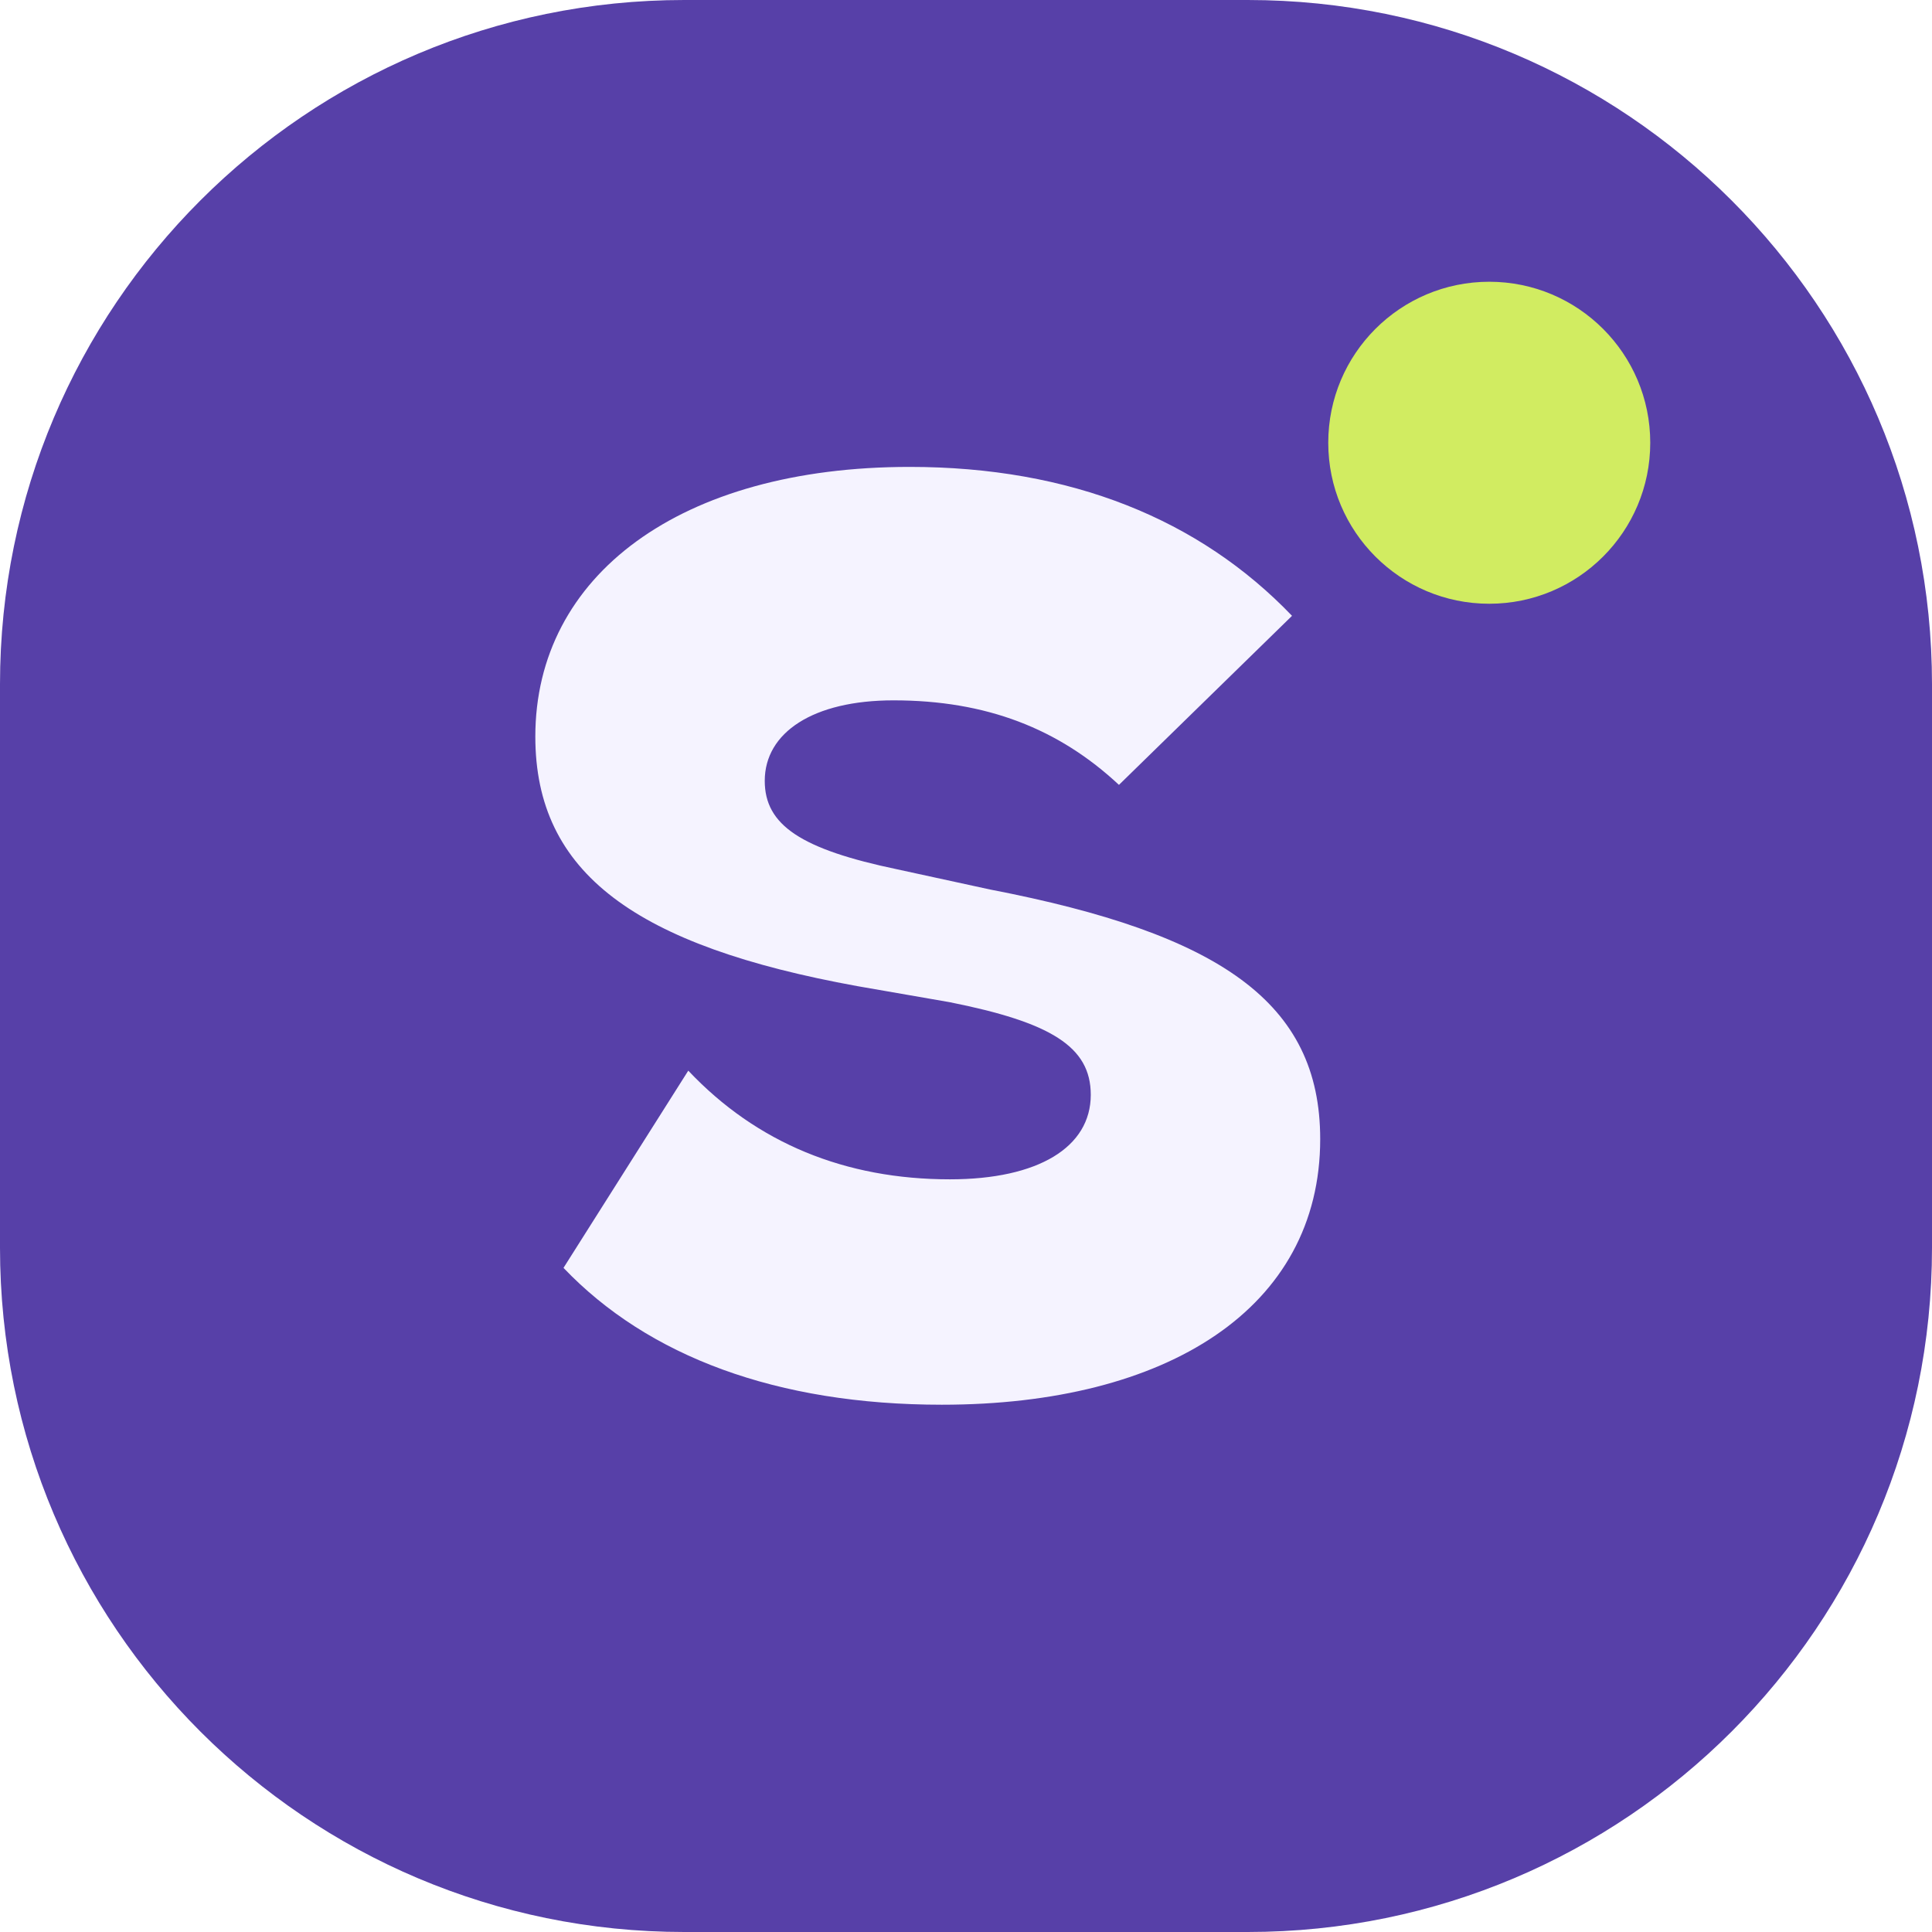
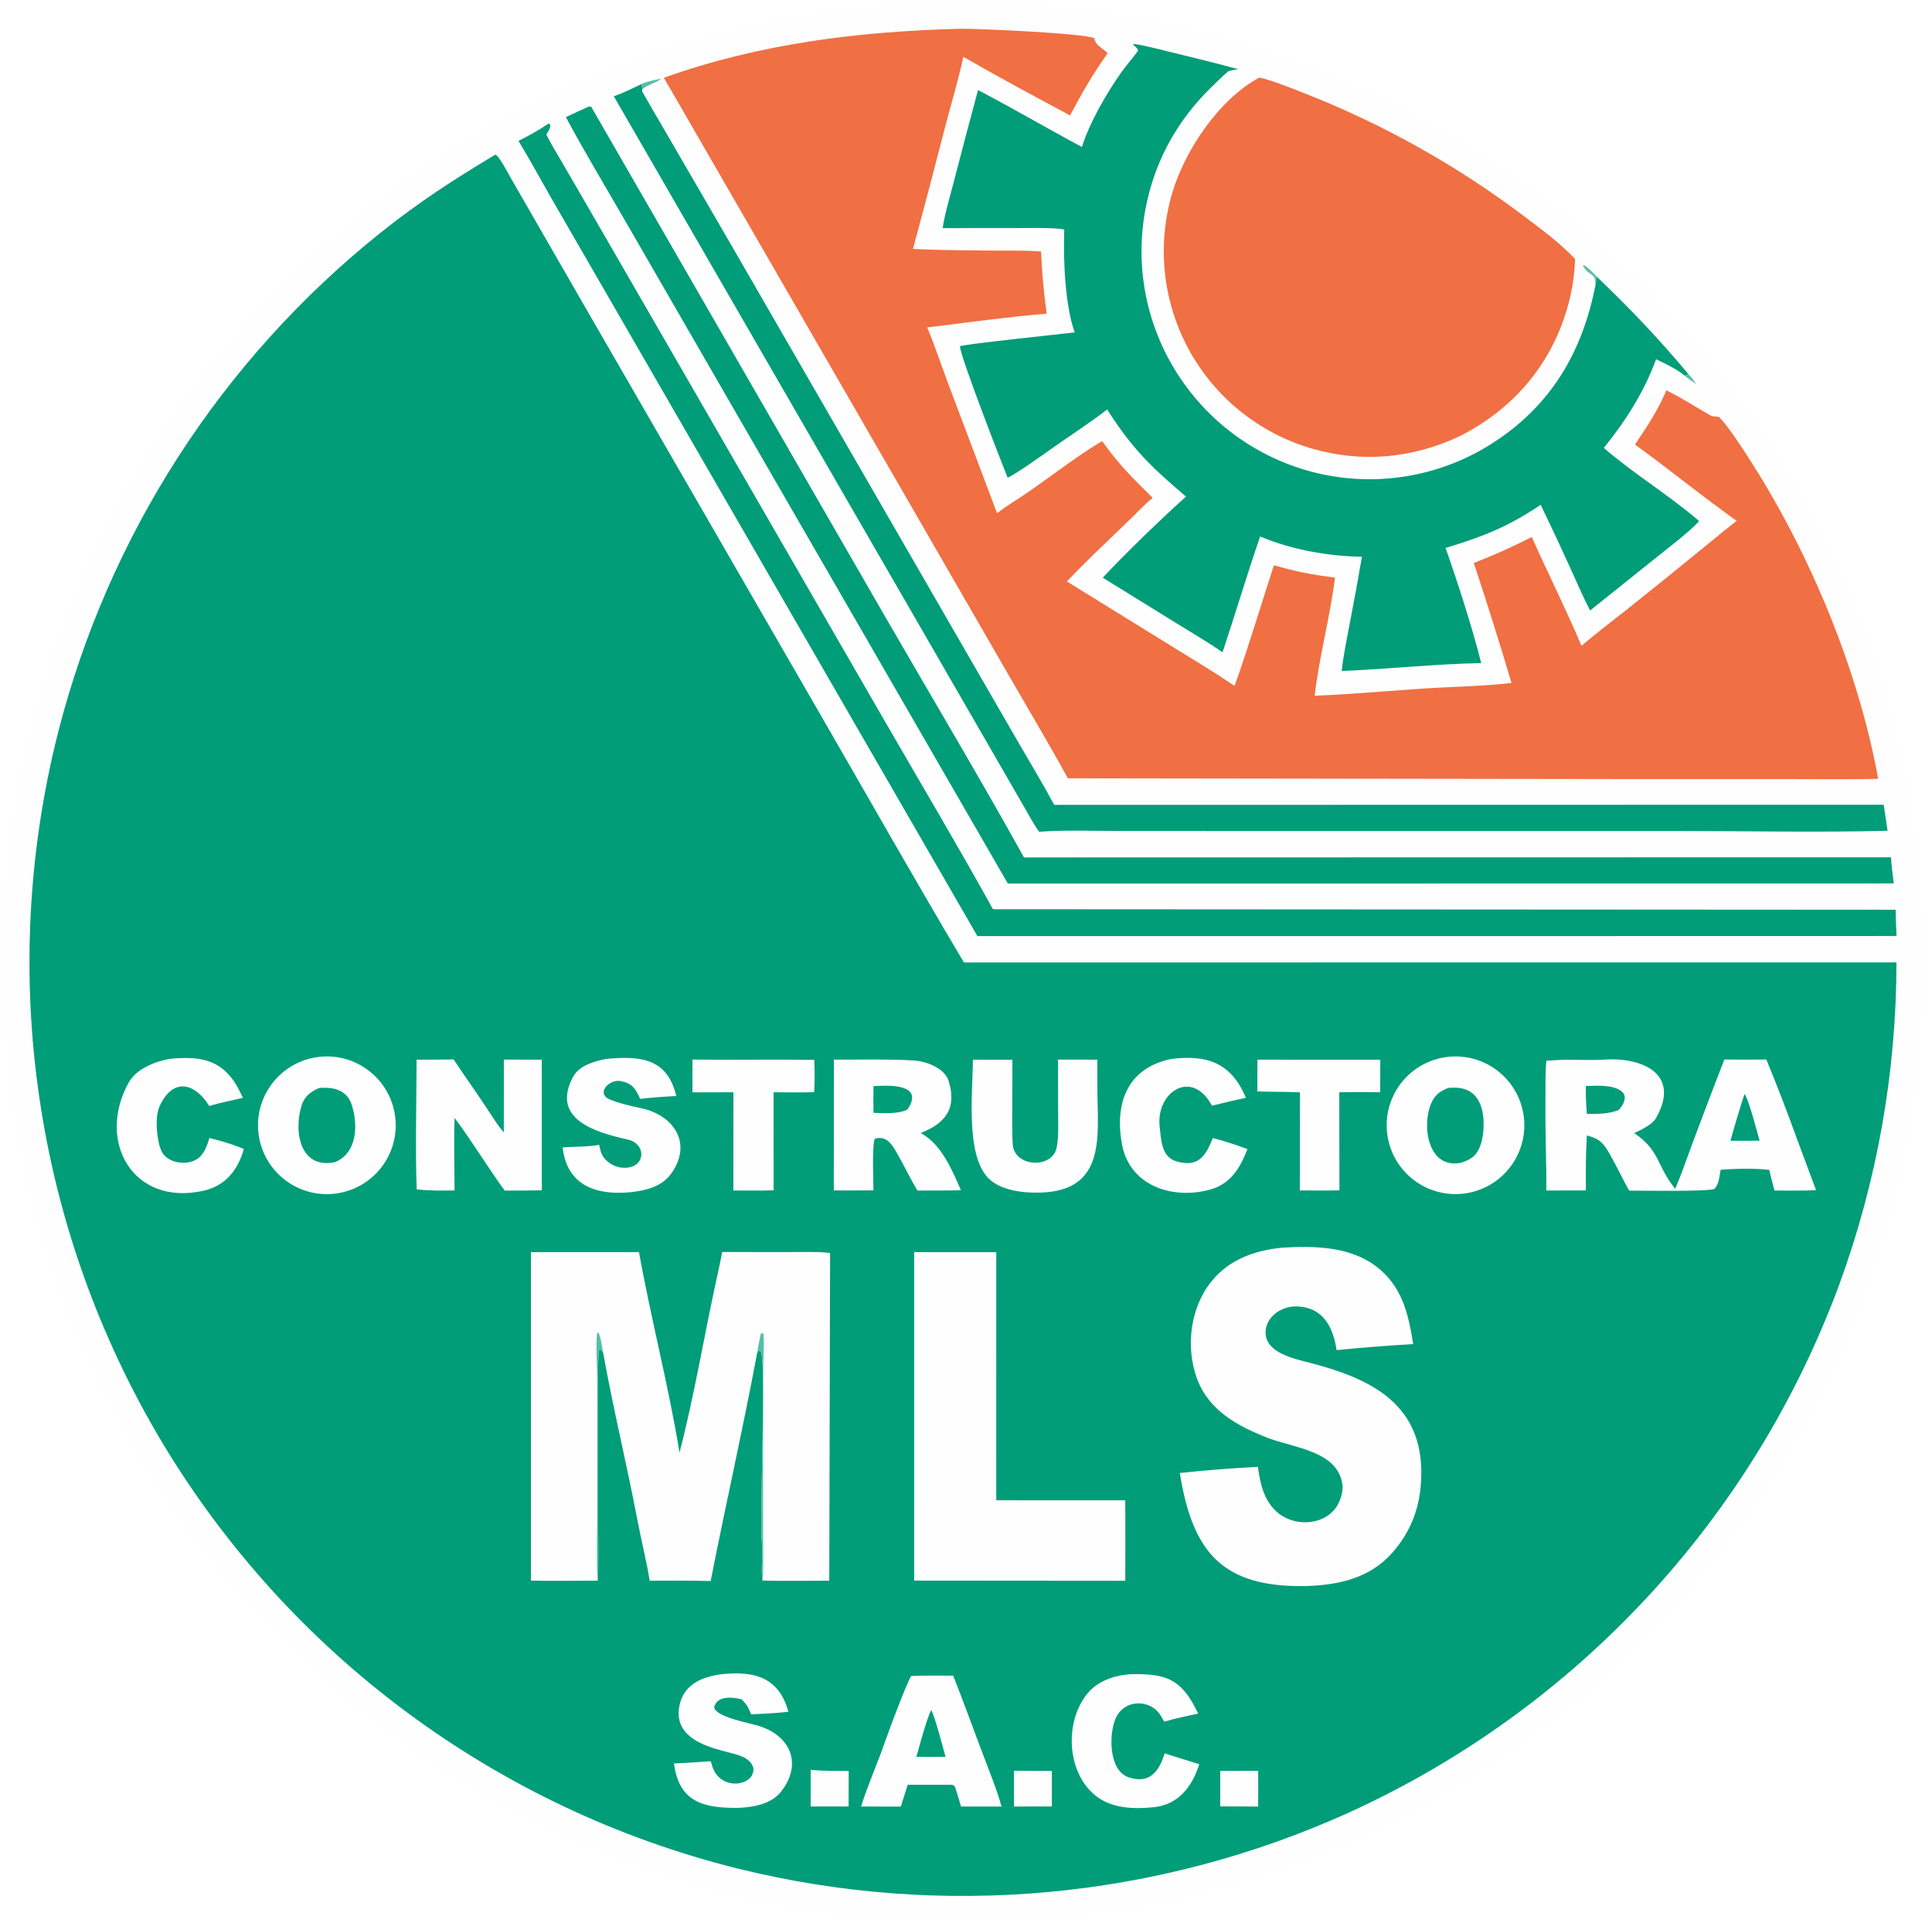
- <svg xmlns="http://www.w3.org/2000/svg" viewBox="0 0 48 48">
-   <rect width="48" height="48" rx="17" fill="#5740a8" />
-   <path d="M14 31.5c2.1 2.2 5.3 3.4 9.4 3.4 5.6 0 9.4-2.4 9.4-6.6 0-3.4-2.5-5.1-8.2-6.2l-2.3-.5c-2.4-.5-3.3-1.1-3.3-2.2 0-1.2 1.2-2 3.2-2 2.3 0 4.1.7 5.6 2.1l4.3-4.2c-2.3-2.4-5.5-3.7-9.5-3.7-5.7 0-9.3 2.7-9.3 6.7 0 3.4 2.5 5.2 8 6.2l2.3.4c2.5.5 3.5 1.1 3.5 2.3 0 1.3-1.3 2.1-3.5 2.1-2.6 0-4.8-.9-6.5-2.7L14 31.5Z" fill="#f5f3ff" />
-   <circle cx="37" cy="11" r="4" fill="#d1ec61" />
+ <svg xmlns="http://www.w3.org/2000/svg" width="625" height="621" viewBox="0 0 625 621" fill="none">
+   <path d="M284.232 620.999C281.55 619.858 273.436 619.278 270.125 618.881C266.316 618.424 262.518 617.871 258.737 617.221C245.037 614.838 231.509 611.554 218.239 607.395C132.272 580.294 62.293 517.227 26.432 434.534C-5.942 359.291 -7.427 274.336 22.297 198.007C52.514 120.901 112.281 59.059 188.314 26.226C263.822 -6.174 349.06 -7.495 425.537 22.551C502.667 53.013 564.429 113.032 597.079 189.26C629.364 264.935 630.356 350.316 599.838 426.722C569.235 502.869 509.796 563.846 434.454 596.388C413.333 605.445 391.281 612.153 368.692 616.388C363.254 617.398 357.785 618.25 352.298 618.945C349.487 619.296 340.308 620.108 338.08 620.999H284.232Z" fill="#FEFEFE" />
+   <path d="M160.263 49.996C161.494 50.447 164.599 56.453 165.44 57.915C173.741 72.344 182.049 86.768 190.362 101.19L266.478 232.995C281.489 258.99 296.503 285.539 311.835 311.301L613.501 311.276C613.483 346.818 607.224 382.079 595.007 415.455C567.047 491.232 509.973 552.703 436.475 586.204C374.423 614.321 304.706 620.711 238.576 604.346C160.684 584.91 93.713 535.309 52.414 466.471C11.142 397.423 -0.949 314.792 18.81 236.816C35.08 173.132 71.633 116.473 122.949 75.397C135.614 65.282 146.541 58.225 160.263 49.996Z" fill="#009D78" />
+   <path d="M233.631 404.953L255.456 404.965C258.938 404.962 265.249 404.794 268.534 405.264L268.267 511.243C261.242 511.264 253.675 511.393 246.679 511.219C246.086 508.146 246.82 502.21 246.513 499.629C245.533 491.386 248.026 440.916 246.126 436.989L245.614 436.857L244.966 437.446C240.404 461.856 234.723 486.824 229.899 511.362C223.536 511.167 216.562 511.261 210.174 511.264C209.157 504.966 207.408 497.993 206.204 491.658C202.792 473.696 198.309 455.368 195.096 437.404L194.266 436.47L193.793 436.629C193.364 437.843 193.504 446.745 193.501 448.585L193.484 492.256C193.492 494.74 193.698 509.595 193.348 511.24C186.288 511.264 178.793 511.377 171.755 511.222L171.755 404.987L206.714 404.98C210.492 426.183 216.444 448.89 219.819 469.836C224.6 451.45 227.713 432.42 231.771 413.851C232.408 410.94 233.096 407.879 233.631 404.953Z" fill="#FEFEFE" />
+   <path d="M244.967 437.446C245.323 435.405 245.647 433.375 246.14 431.361L246.571 431.117L246.964 431.41C247.254 433.751 246.999 438.752 246.94 441.337C246.852 445.576 246.822 449.811 246.85 454.05L246.854 493.522C246.86 496.186 247.061 509.153 246.68 511.219C246.086 508.146 246.821 502.21 246.513 499.629C245.534 491.386 248.026 440.916 246.126 436.988L245.614 436.857L244.967 437.446Z" fill="#55BEA9" />
+   <path d="M193.348 511.24C192.958 509.165 193.176 494.722 193.181 491.838L193.186 445.86C193.182 443.391 192.661 432.296 193.254 430.98L193.691 431.215C194.452 433.001 194.757 435.439 195.096 437.404L194.266 436.47L193.793 436.629C193.364 437.843 193.504 446.745 193.501 448.585L193.485 492.257C193.492 494.741 193.698 509.596 193.348 511.24Z" fill="#55BEA9" />
+   <path d="M414.835 403.544C424.909 402.918 436.377 403.107 444.849 409.348C453.525 415.738 455.597 424.78 457.169 434.734C449.487 435.152 440.015 435.915 432.385 436.672C431.262 429.153 427.994 422.717 419.345 422.549C414.34 422.451 409.146 426.104 409.424 431.46C409.842 437.679 418.97 439.552 423.728 440.782C442.334 445.598 459.195 453.254 459.772 475.122C460.043 485.464 457.251 494.686 450.092 502.562C442.804 510.581 432.794 512.684 422.333 512.998C395.178 513.453 385.761 501.823 381.662 476.416C390.067 475.528 398.493 474.865 406.934 474.429C407.666 479.745 408.753 485.009 412.851 488.827C417.963 493.587 427.167 493.718 431.745 488.18C433.478 486.08 434.674 482.595 434.232 479.876C432.465 469.208 418.512 468.326 410.135 465.07C400.43 461.295 390.97 456.22 387.18 445.765C383.475 435.549 385.031 422.827 392.044 414.285C397.812 407.257 406.018 404.401 414.835 403.544Z" fill="#FEFEFE" />
+   <path d="M295.732 404.988L322.296 405.01L322.284 485.239L364.008 485.254C364.108 493.866 364.023 502.655 364.026 511.278L295.729 511.224L295.732 404.988Z" fill="#FEFEFE" />
+   <path d="M557.822 342.679C562.35 342.743 566.876 342.747 571.405 342.685C574.902 351.187 578.213 359.759 581.332 368.404L587.488 384.956C583.34 385.164 578.277 385.054 574.06 385.069C573.447 382.845 572.87 380.614 572.33 378.371C567.889 377.849 561.066 377.959 556.616 378.356C556.283 380.223 556.073 383.086 554.657 384.474C553.616 385.493 529.953 385.081 527.023 385.087C524.805 381.114 522.848 376.918 520.593 373C518.436 369.25 517.193 368.291 513.339 367.257C512.973 373.427 513.006 378.865 513.019 385.033L500.232 385.051C500.305 375.383 499.82 365.685 499.96 356C500.024 351.679 499.811 347.385 500.244 343.064L504.373 342.835C508.71 342.609 514.191 343.043 518.872 342.719C531.146 341.868 543.869 347.26 535.73 361.605C534.531 363.723 531.061 365.362 528.671 366.491C537.121 372.155 535.876 377.184 541.937 384.502C543.802 380.193 545.798 374.37 547.473 369.894C550.857 360.8 554.309 351.727 557.822 342.679Z" fill="#FEFEFE" />
+   <path d="M513.016 351.246C516.571 351.2 521.674 350.694 524.6 353.004C526.651 354.624 525.147 357.465 523.688 358.961C520.716 360.331 516.559 360.288 513.355 360.3C513.065 356.782 512.988 354.755 513.016 351.246Z" fill="#009D78" />
+   <path d="M564.334 353.855C565.503 354.856 568.558 366.565 569.235 368.933L565.433 368.973L559.793 368.964C561.206 363.898 562.72 358.86 564.334 353.855Z" fill="#009D78" />
+   <path d="M100.934 342.217C112.975 339.556 124.885 347.185 127.503 359.233C130.121 371.284 122.449 383.166 110.39 385.739C98.391 388.302 86.581 380.676 83.977 368.69C81.373 356.7 88.955 344.863 100.934 342.217Z" fill="#FEFEFE" />
+   <path d="M103.146 351.93C107.718 351.466 112.175 352.479 113.748 357.227C115.926 363.801 115.575 373.071 108.273 375.909C96.918 378.161 95.022 365.87 97.523 357.676C98.432 354.695 100.393 353.141 103.146 351.93Z" fill="#009D78" />
+   <path d="M466.156 342.189C473.99 340.499 482.126 343.147 487.463 349.122C492.801 355.101 494.516 363.483 491.949 371.076C489.386 378.668 482.94 384.295 475.073 385.812C463.092 388.125 451.486 380.365 449.042 368.412C446.597 356.459 454.23 344.765 466.156 342.189Z" fill="#FEFEFE" />
+   <path d="M468.469 351.893C473.223 351.417 477.108 352.534 478.997 357.517C480.429 361.283 480.227 367.594 478.588 371.286C477.313 374.161 475.497 375.104 472.711 376.071C461.944 378.308 459.832 364.139 462.979 356.882C464.175 354.13 465.765 352.952 468.469 351.893Z" fill="#009D78" />
+   <path d="M269.77 342.732C278.341 342.747 286.975 342.513 295.521 342.989C299.578 343.211 305.621 345.433 306.924 349.73C309.585 358.515 305.841 363.309 297.86 366.458C304.519 370.111 307.827 378.033 310.864 384.951C308.12 385.073 305.117 385.033 302.353 385.052L296.792 385.064C294.702 381.655 293.029 378.036 291.061 374.57C289.265 371.405 287.422 367.029 283.071 368.277C282.035 369.534 282.54 382.369 282.566 385.006C278.288 385.046 274.009 385.052 269.73 385.027L269.77 342.732Z" fill="#FEFEFE" />
+   <path d="M282.581 351.273C285.986 351.205 290.526 350.748 293.547 352.472C296.093 353.924 294.993 357.098 293.44 358.92C290.476 360.363 285.823 360.055 282.58 359.924C282.511 357.04 282.511 354.156 282.581 351.273Z" fill="#009D78" />
+   <path d="M134.763 342.742C138.754 342.757 142.745 342.729 146.735 342.656C150.54 348.424 154.632 354.033 158.391 359.837C159.814 362.031 161.277 364.304 162.984 366.282L162.991 342.702L175.256 342.751L175.271 385C171.321 385.089 167.239 385.061 163.278 385.086C157.696 377.502 152.535 368.815 147.064 361.594C146.767 368.741 147.033 377.75 147.045 385.037C143.018 385.083 138.8 385.165 134.808 384.677C134.302 371.842 134.746 355.854 134.763 342.742Z" fill="#FEFEFE" />
+   <path d="M294.752 542.093C298.959 541.861 304.062 541.974 308.338 541.965C311.493 549.826 314.469 558.187 317.484 566.13C319.568 571.632 322.48 578.77 323.996 584.309L310.874 584.297C310.386 582.423 309.72 580.299 309.098 578.456C308.747 577.406 308.823 577.629 307.999 577.266L293.641 577.26L291.406 584.321L278.572 584.297C280.193 578.74 284.325 569.142 286.291 563.384C287.507 559.823 293.21 544.62 294.752 542.093Z" fill="#FEFEFE" />
+   <path d="M301.213 553.109C302.133 554.086 305.319 566.073 305.862 568.209L301.21 568.242L296.44 568.215C297.427 564.763 299.704 556.191 301.213 553.109Z" fill="#009D78" />
+   <path d="M342.279 342.723L354.986 342.726L354.996 352.308C355.075 367.203 358.023 385.173 336.45 385.735C330.932 385.884 323.346 385.082 319.397 380.706C312.344 372.888 314.7 352.881 314.728 342.741L327.511 342.744L327.475 359.897C327.46 363.293 327.402 366.522 327.612 369.958C327.902 377.496 340.414 378.252 341.843 371.118C342.544 367.621 342.303 362.979 342.294 359.384L342.279 342.723Z" fill="#FEFEFE" />
+   <path d="M196.164 342.486C207.042 341.469 215.905 342.214 218.762 354.494C214.857 354.671 210.959 354.979 207.075 355.415C205.628 352.141 204.577 350.374 200.722 349.645C197.422 349.019 193.032 353.093 196.637 355.33C199.894 356.785 203.849 357.686 207.421 358.442C218.068 360.698 224.173 369.932 217.045 379.706C214.066 383.789 209.04 385.049 203.932 385.608C192.979 386.67 183.336 383.487 182.03 371.097C185.659 370.847 190.44 370.954 193.821 370.273C194.344 372.69 194.618 374.057 196.659 375.763C198.465 377.271 200.822 377.951 203.155 377.64C209.047 376.792 208.757 369.855 203.186 368.601C192.914 366.288 177.995 362.15 185.399 348.262C187.331 344.64 192.44 343.169 196.164 342.486Z" fill="#FEFEFE" />
+   <path d="M233.114 541.541C243.71 540.345 251.98 542.295 255.034 553.656C251.012 554.12 247.043 554.282 243.002 554.489C242.08 552.253 241.625 551.31 239.899 549.628C237.062 548.908 231.821 548.304 231.04 552.265C231.681 555.387 242.275 557.227 245.504 558.237C255.769 561.441 259.678 570.568 252.668 579.482C249.503 583.507 243.806 584.526 238.729 584.74C227.891 584.801 219.658 583.089 218.035 570.367C221.918 570.22 226.028 569.9 229.92 569.644C230.638 572.018 231.057 573.653 233.15 575.313C235.924 577.514 240.772 577.495 243.043 574.563C243.533 573.931 243.917 572.466 243.675 571.682C242.674 568.563 239.139 567.688 236.311 566.946C230.36 565.387 221.396 563.315 219.774 556.302C219.098 553.382 219.93 549.607 221.669 547.217C224.368 543.513 228.824 542.17 233.114 541.541Z" fill="#FEFEFE" />
+   <path d="M54.805 342.492C66.758 341.213 73.611 343.627 78.568 355.098C74.925 355.901 71.257 356.655 67.68 357.707C63.271 350.481 56.127 348.192 51.685 357.646C50.008 361.217 50.648 368.592 52.152 372.12C53.794 375.974 59.724 377.094 63.269 375.162C65.894 373.78 66.975 370.771 67.723 368.064L70.997 368.925C73.987 369.807 75.988 370.402 78.886 371.61C77.047 378.199 73.126 383.524 65.716 385.153C42.857 390.189 31.2 369.004 41.594 350.21C44.041 345.785 49.803 343.423 54.805 342.492Z" fill="#FEFEFE" />
+   <path d="M378.955 342.5C390.72 341.044 398.352 343.9 403.049 355.063C399.372 355.854 395.71 356.711 392.066 357.639C385.645 345.472 373.773 353.177 375.165 364.615C375.629 368.426 375.647 374.133 380.429 375.576C387.686 377.767 390.039 373.867 392.346 368.087L395.325 368.914C398.291 369.772 400.678 370.605 403.559 371.652C401.032 378.045 397.956 383.272 390.647 384.972C378.821 387.862 365.43 383.355 362.973 370.172C360.462 356.684 364.786 345.383 378.955 342.5Z" fill="#FEFEFE" />
+   <path d="M365.598 541.503C377.497 541.244 382.294 543.072 387.616 554.25C384.055 554.994 380.097 555.836 376.624 556.84C375.4 554.61 374.448 552.937 372.086 551.802C367.768 549.709 362.693 551.46 360.846 555.91C358.701 561.076 358.664 572.651 365.079 574.833C371.943 577.164 375.01 572.837 376.758 567.109L381.668 568.656L387.961 570.621C385.703 577.713 381.342 583.695 373.215 584.521C366.828 585.171 359.644 584.991 354.395 580.762C345.047 573.224 344.352 557.106 351.612 547.945C354.984 543.725 360.306 541.918 365.598 541.503Z" fill="#FEFEFE" />
+   <path d="M224.014 342.699C237.119 342.876 250.287 342.608 263.404 342.794C263.577 346.276 263.566 349.764 263.372 353.246C259.296 353.413 254.392 353.282 250.255 353.273L250.258 371.839L250.278 385C246.059 385.123 241.484 385.043 237.238 385.052L237.259 353.285L224.02 353.304C223.956 349.828 224.008 346.187 224.014 342.699Z" fill="#FEFEFE" />
+   <path d="M406.781 342.738L446.515 342.754L446.496 353.275C442.087 353.187 437.674 353.187 433.264 353.278L433.282 371.835L433.307 384.994C429.169 385.119 424.658 385.033 420.489 385.03L420.535 353.303C415.924 353.111 411.352 353.159 406.741 353.019L406.781 342.738Z" fill="#FEFEFE" />
+   <path d="M262.26 572.426L263.05 572.493C266.931 572.856 270.646 572.774 274.546 572.78L274.526 584.29L262.247 584.275L262.26 572.426Z" fill="#FEFEFE" />
+   <path d="M328.034 572.73L340.274 572.779L340.277 584.281L328.043 584.296C328.003 580.442 328 576.585 328.034 572.73Z" fill="#FEFEFE" />
+   <path d="M394.751 572.765L407.022 572.75C407.067 576.568 407.022 580.48 407.015 584.303L394.738 584.251L394.751 572.765Z" fill="#FEFEFE" />
+   <path d="M310.553 9.299C316.281 9.236 350.183 10.705 354.034 12.366C354.407 14.702 356.149 15.137 358.322 17.196C352.972 24.859 350.537 29.149 346.164 37.333C334.949 31.341 322.601 24.708 311.651 18.382C310.138 25.365 307.492 34.402 305.655 41.415C302.309 54.472 298.875 67.507 295.353 80.519C303.368 80.93 311.658 80.938 319.696 81.039C325.421 81.111 331.055 80.912 336.783 81.344C337.103 88.836 337.622 93.955 338.583 101.461C326.199 102.458 312.366 104.391 299.934 105.901C302.287 111.393 304.787 118.937 306.995 124.779L322.543 165.986C324.066 164.829 326.053 163.449 327.667 162.429C337.329 156.316 346.728 148.471 356.54 142.668C361.865 150.211 366.418 154.615 372.912 161.046C371.628 162.026 370.416 163.185 369.272 164.328C361.334 172.26 352.838 179.927 345.138 188.068L380.691 210.038C386.798 213.82 393.484 217.824 399.377 221.839C403.982 209.03 407.858 195.812 412.103 182.842C419.62 184.945 424.112 185.811 431.86 186.837C430.331 199.433 426.767 212.291 425.284 225.026C439.993 224.463 455.017 222.832 469.775 222.205C475.943 221.943 482.931 221.611 488.983 220.895C485.107 207.9 481.039 194.964 476.776 182.091C483.169 179.627 489.426 176.82 495.52 173.682C500.732 185.312 506.68 197.269 511.63 208.896C515.994 205.067 521.68 200.816 526.282 197.145C534.869 190.312 543.405 183.42 551.895 176.468C555.17 173.747 558.481 171.072 561.832 168.445C560.26 167.426 558.685 166.199 557.168 165.088C547.665 158.13 538.47 150.67 528.915 143.794C532.974 137.725 536.157 133.029 539.087 126.249C544.049 128.734 548.624 131.671 553.421 134.427C553.772 134.629 555.261 134.777 555.713 134.826L556.146 134.87C559.555 138.448 564.337 145.998 567.102 150.357C585.953 180.089 601.282 217.176 607.593 251.904C597.922 252.165 587.463 251.978 577.743 251.979L523.056 251.978L345.456 251.732C339.569 240.988 332.934 229.876 326.803 219.231L290.352 156.07L214.759 25.149C245.823 14.063 277.812 10.169 310.553 9.299Z" fill="#F06F43" />
+   <path d="M349.997 47.534C352.399 39.785 358.081 29.922 362.833 23.277C364.554 20.867 366.498 18.721 368.14 16.431C367.951 15.454 367.536 15.376 366.642 14.524V14.223C368.625 14.308 375.095 15.951 377.42 16.531C385.053 18.433 392.987 20.274 400.553 22.392C399.86 22.518 397.638 22.816 397.226 23.169C395.319 24.811 393.503 26.596 391.706 28.359C381.345 38.521 374.286 50.823 371.097 65.019C366.745 84.218 370.282 104.359 380.915 120.927C391.584 137.61 408.496 149.318 427.869 153.425C447.156 157.485 467.264 153.648 483.701 142.77C502.076 130.617 511.82 113.731 516.077 92.526C516.312 91.709 516.407 90.329 516.498 89.431C527.652 100.113 536.228 109.131 546.228 121.034L545.017 121.519C542.398 119.339 538.819 117.656 535.752 116.199C531.809 126.877 525.943 136.065 518.836 144.88C528.104 152.934 540.546 160.608 549.671 168.543C546.674 171.898 540.146 176.831 536.435 179.817L514.411 197.451C512.155 193.201 509.812 187.713 507.791 183.281C504.752 176.571 501.624 169.901 498.407 163.274C487.751 170.448 479.63 173.606 467.639 177.23C471.305 187.551 476.639 204.078 479.166 214.469C464.972 214.706 448.737 216.418 434.04 217.029C434.549 212.076 435.816 205.985 436.756 201.054C438.111 194.072 439.386 187.076 440.589 180.066C429.679 179.915 417.682 177.758 407.654 173.521C403.394 185.865 399.655 198.542 395.49 210.976C391.001 207.864 385.031 204.325 380.341 201.433L356.742 186.847C363.736 179.313 375.894 167.557 383.664 160.619C372.37 150.967 366.4 145.321 358.158 132.44C352.765 136.68 345.664 141.196 339.994 145.246C336.719 147.583 329.203 152.953 325.977 154.525C324.06 149.827 310.138 113.984 310.575 111.98C312.18 111.272 343.341 108.042 347.657 107.509C344.443 98.408 343.961 83.724 344.284 74.233C340.946 73.549 333.081 73.762 329.416 73.766L304.956 73.779C305.493 69.692 307.532 62.758 308.625 58.523C311.154 48.709 313.742 38.911 316.391 29.128C327.292 34.823 338.929 41.621 349.997 47.534Z" fill="#009D78" />
+   <path d="M407.38 25.09C410.331 25.539 418.784 28.904 421.817 30.095C447.333 40.098 471.363 53.551 493.229 70.077C499.134 74.536 504.398 78.419 509.54 83.751C509.342 89.888 508.268 95.965 506.348 101.798C500.626 119.418 488.681 132.7 472.269 141.053C456.977 148.272 440.464 149.806 424.167 145.02C407.178 140.015 392.89 128.436 384.473 112.854C376.081 97.321 374.219 79.087 379.294 62.178C383.481 48.257 394.483 32.064 407.38 25.09Z" fill="#F06F43" />
+   <path d="M177.558 39.91L178.031 40.435C178.07 41.543 177.329 42.521 176.748 43.522C178.01 46.174 180.219 49.742 181.744 52.364L190.511 67.478L218.824 116.487L285.646 232.233C297.44 252.675 309.82 273.462 321.228 294.074L613.244 294.244C613.25 297.008 613.421 299.946 613.531 302.72L604.705 302.752L316.189 302.774L210.344 119.489L179.638 66.333C175.687 59.51 171.774 52.248 167.734 45.562C171.613 43.589 173.94 42.323 177.558 39.91Z" fill="#009D78" />
+   <path d="M190.472 34.468C190.781 34.422 190.934 34.493 191.265 34.556L286.251 199.274C301.106 225.002 316.894 251.445 331.256 277.328L611.737 277.275C611.871 279.951 612.311 283.027 612.631 285.718L605.621 285.751L326.031 285.766L233.662 125.854L201.816 70.685C195.607 59.932 188.895 48.791 183.055 37.878C185.448 36.711 188.038 35.581 190.472 34.468Z" fill="#009D78" />
+   <path d="M198.565 31.137C201.75 30.012 204.474 28.663 207.489 27.191C207.673 27.878 207.761 28.084 207.832 28.785C207.822 28.816 207.811 28.848 207.8 28.879C207.776 29.105 207.752 29.331 207.727 29.556C209.643 32.973 212.253 37.395 214.178 40.699L235.565 77.537L305.719 199.041L328.357 238.245C332.541 245.479 337.091 253.032 341.052 260.325L609.363 260.276C609.817 263.051 610.211 265.916 610.629 268.706C588.809 269.262 565.179 268.786 543.197 268.785L413.617 268.776L363.507 268.773C355.996 268.772 343.417 268.414 336.16 269.029C334.637 267.003 332.181 262.526 330.856 260.229L322.372 245.515L293.953 196.291L198.565 31.137Z" fill="#009D78" />
+   <path d="M207.489 27.195C209.709 26.234 211.663 25.864 214.037 25.426C211.742 27.013 209.884 27.24 207.832 28.788C207.761 28.087 207.674 27.882 207.489 27.195Z" fill="#55BEA9" />
+   <path d="M516.077 92.524C516.141 87.644 514.594 89.978 512.104 86.067L512.253 85.75C513.477 86.188 515.582 88.439 516.498 89.428C516.406 90.327 516.312 91.706 516.077 92.524Z" fill="#55BEA9" />
+   <path d="M546.228 121.031C547.33 122.105 547.891 123.015 548.761 124.27C547.443 123.355 546.246 122.554 545.017 121.517L546.228 121.031Z" fill="#55BEA9" />
</svg>
